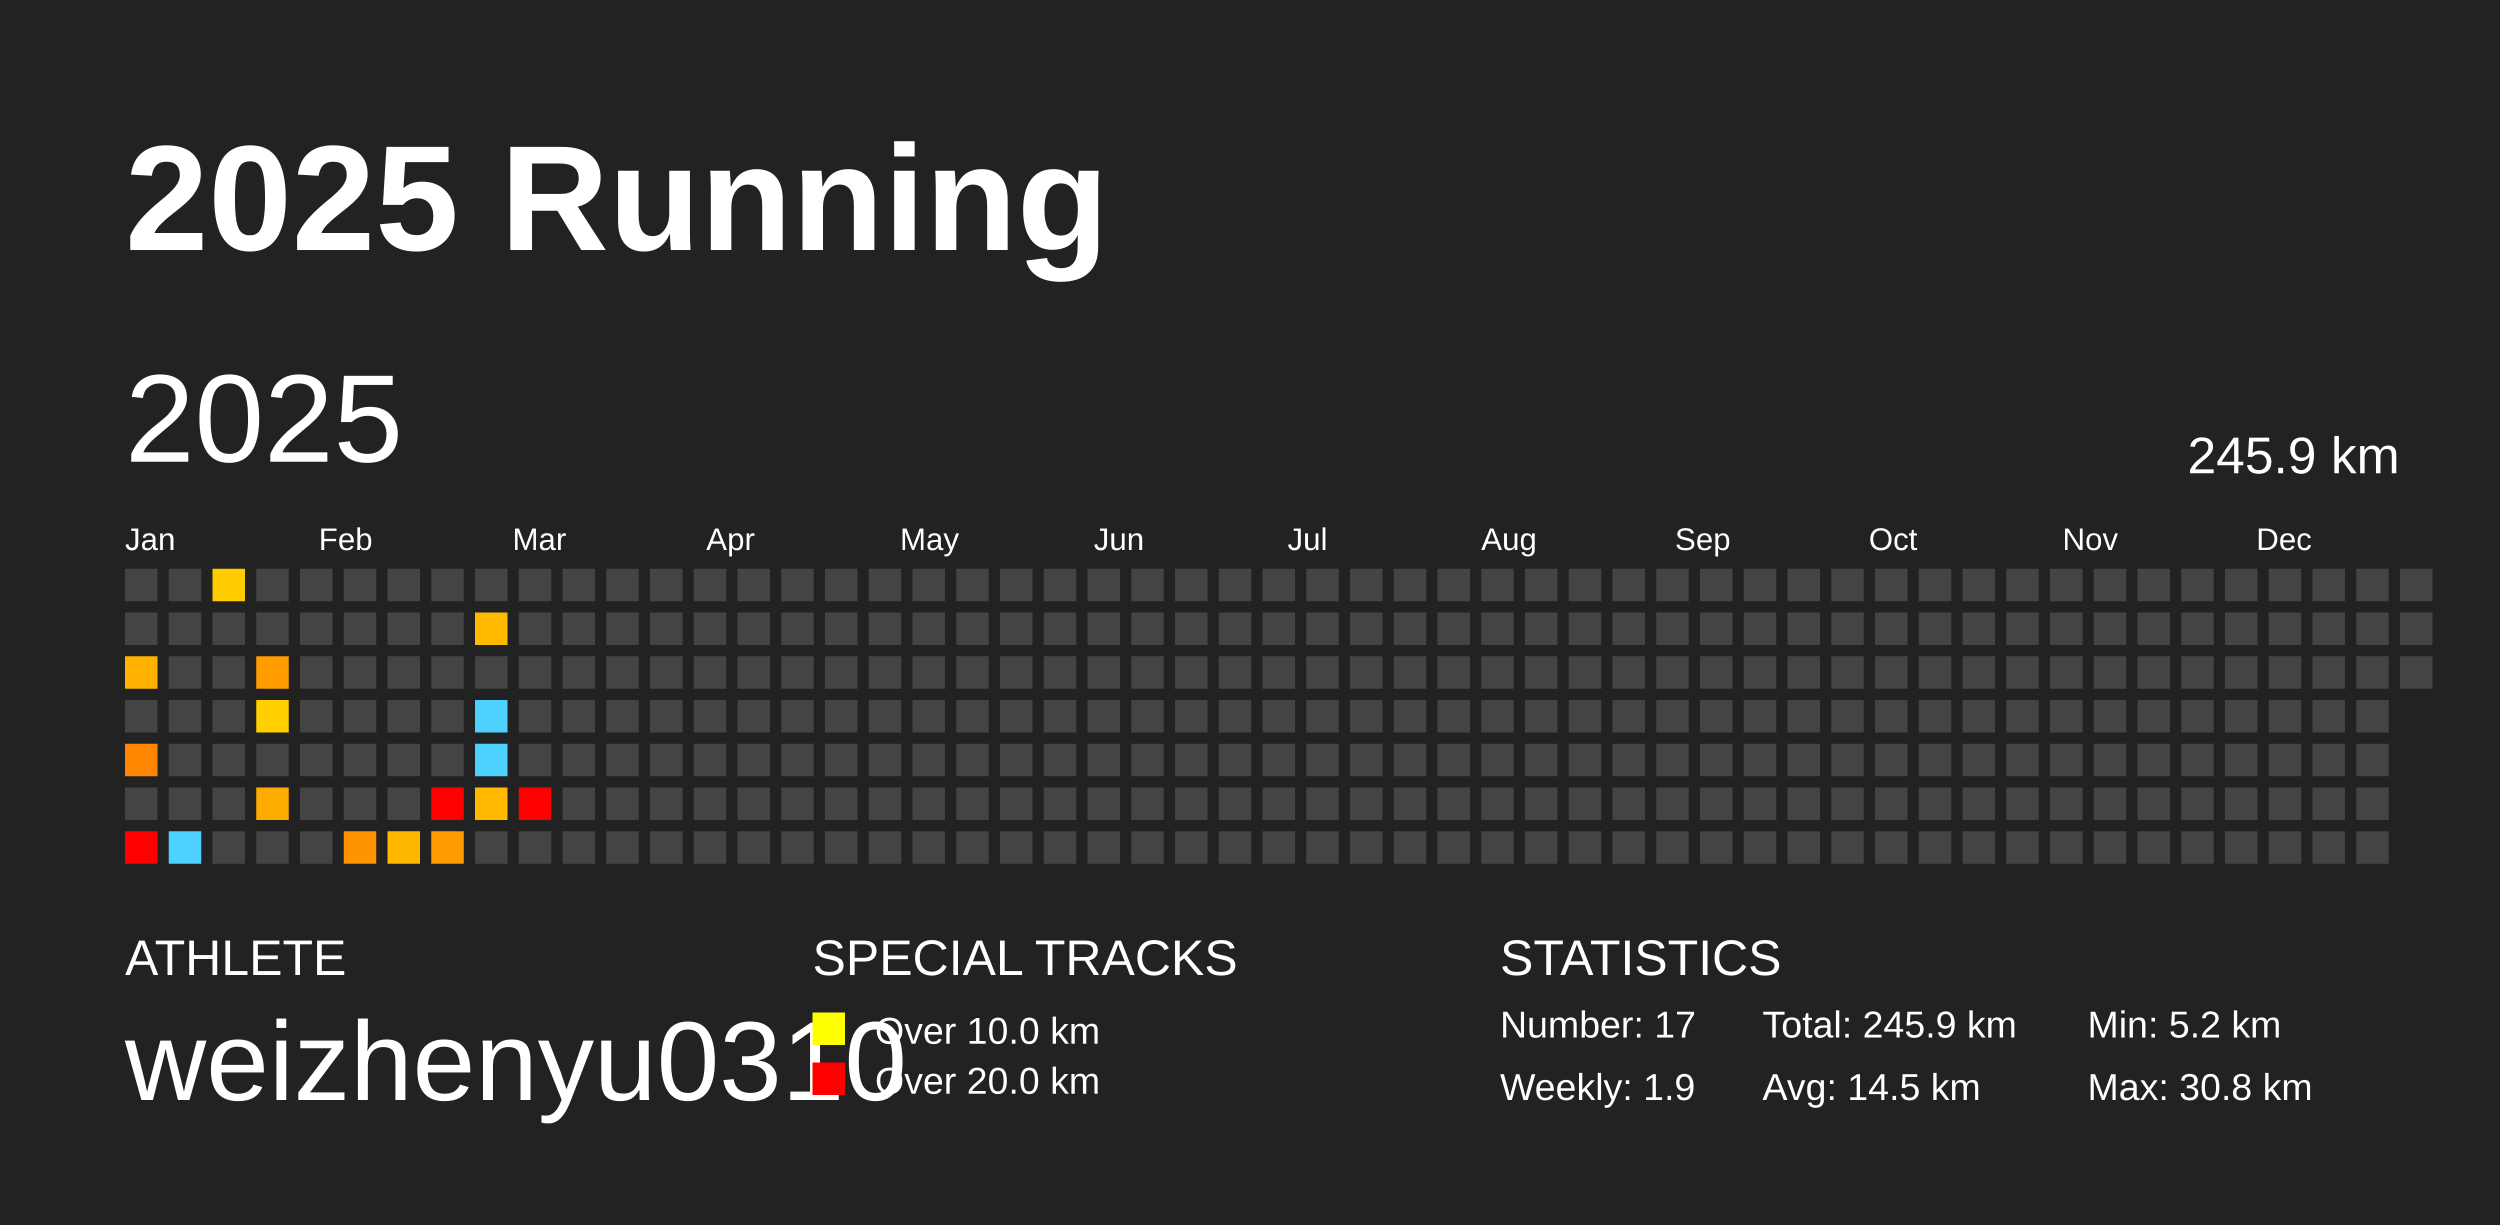
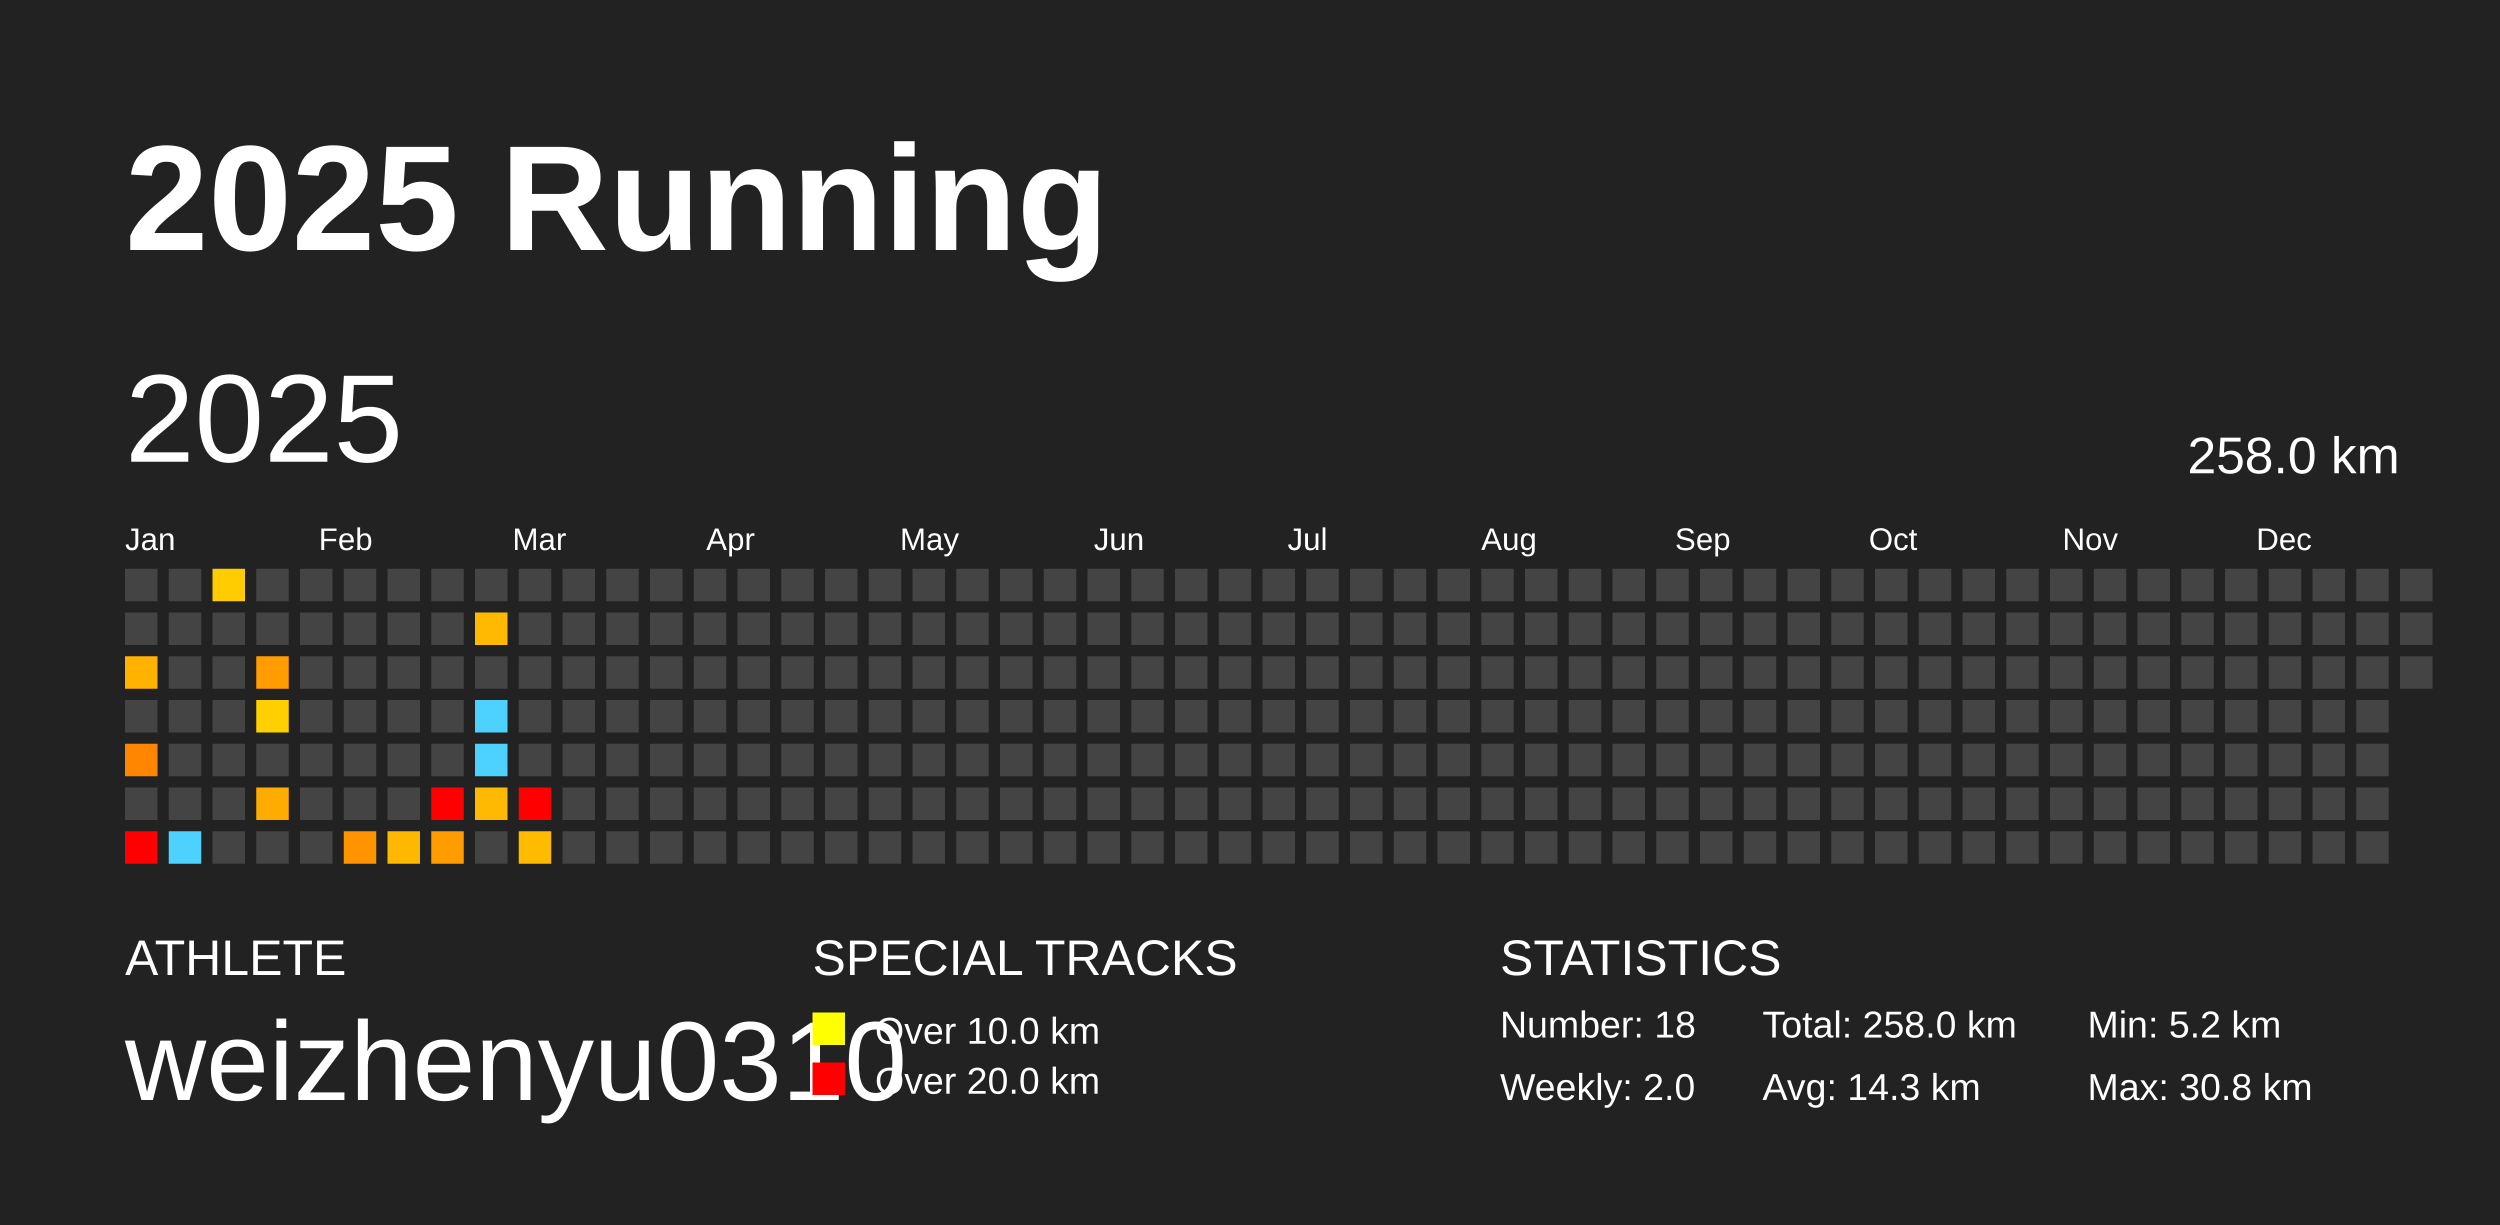
<svg xmlns="http://www.w3.org/2000/svg" baseProfile="full" height="98mm" version="1.1" viewBox="0,0,200,98" width="200mm">
  <defs />
  <rect fill="#222222" height="98" width="200" x="0" y="0" />
  <text fill="#FFFFFF" style="font-size:12px; font-family:Arial; font-weight:bold;" x="10" y="20">2025 Running</text>
  <text fill="#FFFFFF" style="font-size:4px; font-family:Arial" x="10" y="78">ATHLETE</text>
  <text fill="#FFFFFF" style="font-size:9px; font-family:Arial" x="10" y="88">weizhenyu0310</text>
  <text fill="#FFFFFF" style="font-size:4px; font-family:Arial" x="65" y="78">SPECIAL TRACKS</text>
  <rect fill="yellow" height="2.6" width="2.6" x="65" y="81" />
  <text fill="#FFFFFF" style="font-size:3px; font-family:Arial" x="70" y="83.5">Over 10.0 km</text>
  <rect fill="red" height="2.6" width="2.6" x="65" y="85" />
  <text fill="#FFFFFF" style="font-size:3px; font-family:Arial" x="70" y="87.5">Over 20.0 km</text>
  <text fill="#FFFFFF" style="font-size:4px; font-family:Arial" x="120" y="78">STATISTICS</text>
-   <text fill="#FFFFFF" style="font-size:3px; font-family:Arial" x="120" y="83">Number: 17</text>
-   <text fill="#FFFFFF" style="font-size:3px; font-family:Arial" x="120" y="88">Weekly: 1.9</text>
-   <text fill="#FFFFFF" style="font-size:3px; font-family:Arial" x="141" y="83">Total: 245.9 km</text>
-   <text fill="#FFFFFF" style="font-size:3px; font-family:Arial" x="141" y="88">Avg: 14.5 km</text>
+   <text fill="#FFFFFF" style="font-size:3px; font-family:Arial" x="120" y="83">Number: 18</text>
+   <text fill="#FFFFFF" style="font-size:3px; font-family:Arial" x="120" y="88">Weekly: 2.0</text>
+   <text fill="#FFFFFF" style="font-size:3px; font-family:Arial" x="141" y="83">Total: 258.0 km</text>
+   <text fill="#FFFFFF" style="font-size:3px; font-family:Arial" x="141" y="88">Avg: 14.3 km</text>
  <text fill="#FFFFFF" style="font-size:3px; font-family:Arial" x="167" y="83">Min: 5.2 km</text>
  <text fill="#FFFFFF" style="font-size:3px; font-family:Arial" x="167" y="88">Max: 30.8 km</text>
  <text dominant-baseline="hanging" fill="#FFFFFF" style="font-size:10.0px; font-family:Arial;" x="10" y="30">2025</text>
-   <text dominant-baseline="hanging" fill="#FFFFFF" style="font-size:4.125px; font-family:Arial;" x="175" y="35">245.9 km</text>
+   <text dominant-baseline="hanging" fill="#FFFFFF" style="font-size:4.125px; font-family:Arial;" x="175" y="35">258.0 km</text>
  <text fill="#FFFFFF" style="font-size:2.5px; font-family:Arial" x="10.0" y="44">Jan</text>
  <text fill="#FFFFFF" style="font-size:2.5px; font-family:Arial" x="25.5" y="44">Feb</text>
  <text fill="#FFFFFF" style="font-size:2.5px; font-family:Arial" x="41.0" y="44">Mar</text>
  <text fill="#FFFFFF" style="font-size:2.5px; font-family:Arial" x="56.5" y="44">Apr</text>
  <text fill="#FFFFFF" style="font-size:2.5px; font-family:Arial" x="72.0" y="44">May</text>
  <text fill="#FFFFFF" style="font-size:2.5px; font-family:Arial" x="87.5" y="44">Jun</text>
  <text fill="#FFFFFF" style="font-size:2.5px; font-family:Arial" x="103.0" y="44">Jul</text>
  <text fill="#FFFFFF" style="font-size:2.5px; font-family:Arial" x="118.5" y="44">Aug</text>
  <text fill="#FFFFFF" style="font-size:2.5px; font-family:Arial" x="134.0" y="44">Sep</text>
  <text fill="#FFFFFF" style="font-size:2.5px; font-family:Arial" x="149.5" y="44">Oct</text>
  <text fill="#FFFFFF" style="font-size:2.5px; font-family:Arial" x="165.0" y="44">Nov</text>
  <text fill="#FFFFFF" style="font-size:2.5px; font-family:Arial" x="180.5" y="44">Dec</text>
  <rect fill="#444444" height="2.6" width="2.6" x="10.0" y="45.5" />
  <rect fill="#444444" height="2.6" width="2.6" x="10.0" y="49.0" />
  <rect fill="#ffb200" height="2.6" width="2.6" x="10.0" y="52.5" />
  <rect fill="#444444" height="2.6" width="2.6" x="10.0" y="56.0" />
  <rect fill="#ff8600" height="2.6" width="2.6" x="10.0" y="59.5" />
  <rect fill="#444444" height="2.6" width="2.6" x="10.0" y="63.0" />
  <rect fill="red" height="2.6" width="2.6" x="10.0" y="66.5" />
  <rect fill="#444444" height="2.6" width="2.6" x="13.5" y="45.5" />
  <rect fill="#444444" height="2.6" width="2.6" x="13.5" y="49.0" />
  <rect fill="#444444" height="2.6" width="2.6" x="13.5" y="52.5" />
  <rect fill="#444444" height="2.6" width="2.6" x="13.5" y="56.0" />
  <rect fill="#444444" height="2.6" width="2.6" x="13.5" y="59.5" />
  <rect fill="#444444" height="2.6" width="2.6" x="13.5" y="63.0" />
  <rect fill="#4dd2ff" height="2.6" width="2.6" x="13.5" y="66.5" />
  <rect fill="#ffcc00" height="2.6" width="2.6" x="17.0" y="45.5" />
  <rect fill="#444444" height="2.6" width="2.6" x="17.0" y="49.0" />
  <rect fill="#444444" height="2.6" width="2.6" x="17.0" y="52.5" />
  <rect fill="#444444" height="2.6" width="2.6" x="17.0" y="56.0" />
  <rect fill="#444444" height="2.6" width="2.6" x="17.0" y="59.5" />
  <rect fill="#444444" height="2.6" width="2.6" x="17.0" y="63.0" />
  <rect fill="#444444" height="2.6" width="2.6" x="17.0" y="66.5" />
  <rect fill="#444444" height="2.6" width="2.6" x="20.5" y="45.5" />
  <rect fill="#444444" height="2.6" width="2.6" x="20.5" y="49.0" />
  <rect fill="#ff9c00" height="2.6" width="2.6" x="20.5" y="52.5" />
  <rect fill="#ffcf00" height="2.6" width="2.6" x="20.5" y="56.0" />
  <rect fill="#444444" height="2.6" width="2.6" x="20.5" y="59.5" />
  <rect fill="#ffac00" height="2.6" width="2.6" x="20.5" y="63.0" />
  <rect fill="#444444" height="2.6" width="2.6" x="20.5" y="66.5" />
  <rect fill="#444444" height="2.6" width="2.6" x="24.0" y="45.5" />
  <rect fill="#444444" height="2.6" width="2.6" x="24.0" y="49.0" />
  <rect fill="#444444" height="2.6" width="2.6" x="24.0" y="52.5" />
  <rect fill="#444444" height="2.6" width="2.6" x="24.0" y="56.0" />
  <rect fill="#444444" height="2.6" width="2.6" x="24.0" y="59.5" />
  <rect fill="#444444" height="2.6" width="2.6" x="24.0" y="63.0" />
  <rect fill="#444444" height="2.6" width="2.6" x="24.0" y="66.5" />
  <rect fill="#444444" height="2.6" width="2.6" x="27.5" y="45.5" />
  <rect fill="#444444" height="2.6" width="2.6" x="27.5" y="49.0" />
  <rect fill="#444444" height="2.6" width="2.6" x="27.5" y="52.5" />
  <rect fill="#444444" height="2.6" width="2.6" x="27.5" y="56.0" />
  <rect fill="#444444" height="2.6" width="2.6" x="27.5" y="59.5" />
  <rect fill="#444444" height="2.6" width="2.6" x="27.5" y="63.0" />
  <rect fill="#ff9300" height="2.6" width="2.6" x="27.5" y="66.5" />
  <rect fill="#444444" height="2.6" width="2.6" x="31.0" y="45.5" />
  <rect fill="#444444" height="2.6" width="2.6" x="31.0" y="49.0" />
  <rect fill="#444444" height="2.6" width="2.6" x="31.0" y="52.5" />
  <rect fill="#444444" height="2.6" width="2.6" x="31.0" y="56.0" />
  <rect fill="#444444" height="2.6" width="2.6" x="31.0" y="59.5" />
  <rect fill="#444444" height="2.6" width="2.6" x="31.0" y="63.0" />
  <rect fill="#ffb800" height="2.6" width="2.6" x="31.0" y="66.5" />
  <rect fill="#444444" height="2.6" width="2.6" x="34.5" y="45.5" />
  <rect fill="#444444" height="2.6" width="2.6" x="34.5" y="49.0" />
  <rect fill="#444444" height="2.6" width="2.6" x="34.5" y="52.5" />
  <rect fill="#444444" height="2.6" width="2.6" x="34.5" y="56.0" />
  <rect fill="#444444" height="2.6" width="2.6" x="34.5" y="59.5" />
  <rect fill="red" height="2.6" width="2.6" x="34.5" y="63.0" />
  <rect fill="#ff9c00" height="2.6" width="2.6" x="34.5" y="66.5" />
  <rect fill="#444444" height="2.6" width="2.6" x="38.0" y="45.5" />
  <rect fill="#ffba00" height="2.6" width="2.6" x="38.0" y="49.0" />
  <rect fill="#444444" height="2.6" width="2.6" x="38.0" y="52.5" />
  <rect fill="#4dd2ff" height="2.6" width="2.6" x="38.0" y="56.0" />
  <rect fill="#4dd2ff" height="2.6" width="2.6" x="38.0" y="59.5" />
  <rect fill="#ffb900" height="2.6" width="2.6" x="38.0" y="63.0" />
  <rect fill="#444444" height="2.6" width="2.6" x="38.0" y="66.5" />
  <rect fill="#444444" height="2.6" width="2.6" x="41.5" y="45.5" />
  <rect fill="#444444" height="2.6" width="2.6" x="41.5" y="49.0" />
  <rect fill="#444444" height="2.6" width="2.6" x="41.5" y="52.5" />
  <rect fill="#444444" height="2.6" width="2.6" x="41.5" y="56.0" />
  <rect fill="#444444" height="2.6" width="2.6" x="41.5" y="59.5" />
  <rect fill="red" height="2.6" width="2.6" x="41.5" y="63.0" />
-   <rect fill="#444444" height="2.6" width="2.6" x="41.5" y="66.5" />
+   <rect fill="#ffbb00" height="2.6" width="2.6" x="41.5" y="66.5" />
  <rect fill="#444444" height="2.6" width="2.6" x="45.0" y="45.5" />
  <rect fill="#444444" height="2.6" width="2.6" x="45.0" y="49.0" />
  <rect fill="#444444" height="2.6" width="2.6" x="45.0" y="52.5" />
  <rect fill="#444444" height="2.6" width="2.6" x="45.0" y="56.0" />
  <rect fill="#444444" height="2.6" width="2.6" x="45.0" y="59.5" />
  <rect fill="#444444" height="2.6" width="2.6" x="45.0" y="63.0" />
  <rect fill="#444444" height="2.6" width="2.6" x="45.0" y="66.5" />
  <rect fill="#444444" height="2.6" width="2.6" x="48.5" y="45.5" />
  <rect fill="#444444" height="2.6" width="2.6" x="48.5" y="49.0" />
  <rect fill="#444444" height="2.6" width="2.6" x="48.5" y="52.5" />
  <rect fill="#444444" height="2.6" width="2.6" x="48.5" y="56.0" />
  <rect fill="#444444" height="2.6" width="2.6" x="48.5" y="59.5" />
  <rect fill="#444444" height="2.6" width="2.6" x="48.5" y="63.0" />
  <rect fill="#444444" height="2.6" width="2.6" x="48.5" y="66.5" />
  <rect fill="#444444" height="2.6" width="2.6" x="52.0" y="45.5" />
  <rect fill="#444444" height="2.6" width="2.6" x="52.0" y="49.0" />
  <rect fill="#444444" height="2.6" width="2.6" x="52.0" y="52.5" />
  <rect fill="#444444" height="2.6" width="2.6" x="52.0" y="56.0" />
  <rect fill="#444444" height="2.6" width="2.6" x="52.0" y="59.5" />
  <rect fill="#444444" height="2.6" width="2.6" x="52.0" y="63.0" />
  <rect fill="#444444" height="2.6" width="2.6" x="52.0" y="66.5" />
  <rect fill="#444444" height="2.6" width="2.6" x="55.5" y="45.5" />
  <rect fill="#444444" height="2.6" width="2.6" x="55.5" y="49.0" />
  <rect fill="#444444" height="2.6" width="2.6" x="55.5" y="52.5" />
  <rect fill="#444444" height="2.6" width="2.6" x="55.5" y="56.0" />
  <rect fill="#444444" height="2.6" width="2.6" x="55.5" y="59.5" />
  <rect fill="#444444" height="2.6" width="2.6" x="55.5" y="63.0" />
  <rect fill="#444444" height="2.6" width="2.6" x="55.5" y="66.5" />
  <rect fill="#444444" height="2.6" width="2.6" x="59.0" y="45.5" />
  <rect fill="#444444" height="2.6" width="2.6" x="59.0" y="49.0" />
  <rect fill="#444444" height="2.6" width="2.6" x="59.0" y="52.5" />
  <rect fill="#444444" height="2.6" width="2.6" x="59.0" y="56.0" />
  <rect fill="#444444" height="2.6" width="2.6" x="59.0" y="59.5" />
  <rect fill="#444444" height="2.6" width="2.6" x="59.0" y="63.0" />
  <rect fill="#444444" height="2.6" width="2.6" x="59.0" y="66.5" />
  <rect fill="#444444" height="2.6" width="2.6" x="62.5" y="45.5" />
  <rect fill="#444444" height="2.6" width="2.6" x="62.5" y="49.0" />
  <rect fill="#444444" height="2.6" width="2.6" x="62.5" y="52.5" />
  <rect fill="#444444" height="2.6" width="2.6" x="62.5" y="56.0" />
  <rect fill="#444444" height="2.6" width="2.6" x="62.5" y="59.5" />
  <rect fill="#444444" height="2.6" width="2.6" x="62.5" y="63.0" />
  <rect fill="#444444" height="2.6" width="2.6" x="62.5" y="66.5" />
  <rect fill="#444444" height="2.6" width="2.6" x="66.0" y="45.5" />
  <rect fill="#444444" height="2.6" width="2.6" x="66.0" y="49.0" />
  <rect fill="#444444" height="2.6" width="2.6" x="66.0" y="52.5" />
  <rect fill="#444444" height="2.6" width="2.6" x="66.0" y="56.0" />
  <rect fill="#444444" height="2.6" width="2.6" x="66.0" y="59.5" />
  <rect fill="#444444" height="2.6" width="2.6" x="66.0" y="63.0" />
  <rect fill="#444444" height="2.6" width="2.6" x="66.0" y="66.5" />
  <rect fill="#444444" height="2.6" width="2.6" x="69.5" y="45.5" />
  <rect fill="#444444" height="2.6" width="2.6" x="69.5" y="49.0" />
  <rect fill="#444444" height="2.6" width="2.6" x="69.5" y="52.5" />
  <rect fill="#444444" height="2.6" width="2.6" x="69.5" y="56.0" />
  <rect fill="#444444" height="2.6" width="2.6" x="69.5" y="59.5" />
  <rect fill="#444444" height="2.6" width="2.6" x="69.5" y="63.0" />
  <rect fill="#444444" height="2.6" width="2.6" x="69.5" y="66.5" />
  <rect fill="#444444" height="2.6" width="2.6" x="73.0" y="45.5" />
  <rect fill="#444444" height="2.6" width="2.6" x="73.0" y="49.0" />
  <rect fill="#444444" height="2.6" width="2.6" x="73.0" y="52.5" />
  <rect fill="#444444" height="2.6" width="2.6" x="73.0" y="56.0" />
  <rect fill="#444444" height="2.6" width="2.6" x="73.0" y="59.5" />
  <rect fill="#444444" height="2.6" width="2.6" x="73.0" y="63.0" />
  <rect fill="#444444" height="2.6" width="2.6" x="73.0" y="66.5" />
  <rect fill="#444444" height="2.6" width="2.6" x="76.5" y="45.5" />
  <rect fill="#444444" height="2.6" width="2.6" x="76.5" y="49.0" />
  <rect fill="#444444" height="2.6" width="2.6" x="76.5" y="52.5" />
  <rect fill="#444444" height="2.6" width="2.6" x="76.5" y="56.0" />
  <rect fill="#444444" height="2.6" width="2.6" x="76.5" y="59.5" />
  <rect fill="#444444" height="2.6" width="2.6" x="76.5" y="63.0" />
  <rect fill="#444444" height="2.6" width="2.6" x="76.5" y="66.5" />
  <rect fill="#444444" height="2.6" width="2.6" x="80.0" y="45.5" />
  <rect fill="#444444" height="2.6" width="2.6" x="80.0" y="49.0" />
  <rect fill="#444444" height="2.6" width="2.6" x="80.0" y="52.5" />
  <rect fill="#444444" height="2.6" width="2.6" x="80.0" y="56.0" />
  <rect fill="#444444" height="2.6" width="2.6" x="80.0" y="59.5" />
  <rect fill="#444444" height="2.6" width="2.6" x="80.0" y="63.0" />
  <rect fill="#444444" height="2.6" width="2.6" x="80.0" y="66.5" />
  <rect fill="#444444" height="2.6" width="2.6" x="83.5" y="45.5" />
  <rect fill="#444444" height="2.6" width="2.6" x="83.5" y="49.0" />
  <rect fill="#444444" height="2.6" width="2.6" x="83.5" y="52.5" />
  <rect fill="#444444" height="2.6" width="2.6" x="83.5" y="56.0" />
  <rect fill="#444444" height="2.6" width="2.6" x="83.5" y="59.5" />
  <rect fill="#444444" height="2.6" width="2.6" x="83.5" y="63.0" />
  <rect fill="#444444" height="2.6" width="2.6" x="83.5" y="66.5" />
  <rect fill="#444444" height="2.6" width="2.6" x="87.0" y="45.5" />
  <rect fill="#444444" height="2.6" width="2.6" x="87.0" y="49.0" />
  <rect fill="#444444" height="2.6" width="2.6" x="87.0" y="52.5" />
  <rect fill="#444444" height="2.6" width="2.6" x="87.0" y="56.0" />
  <rect fill="#444444" height="2.6" width="2.6" x="87.0" y="59.5" />
  <rect fill="#444444" height="2.6" width="2.6" x="87.0" y="63.0" />
  <rect fill="#444444" height="2.6" width="2.6" x="87.0" y="66.5" />
  <rect fill="#444444" height="2.6" width="2.6" x="90.5" y="45.5" />
  <rect fill="#444444" height="2.6" width="2.6" x="90.5" y="49.0" />
  <rect fill="#444444" height="2.6" width="2.6" x="90.5" y="52.5" />
  <rect fill="#444444" height="2.6" width="2.6" x="90.5" y="56.0" />
  <rect fill="#444444" height="2.6" width="2.6" x="90.5" y="59.5" />
  <rect fill="#444444" height="2.6" width="2.6" x="90.5" y="63.0" />
  <rect fill="#444444" height="2.6" width="2.6" x="90.5" y="66.5" />
  <rect fill="#444444" height="2.6" width="2.6" x="94.0" y="45.5" />
  <rect fill="#444444" height="2.6" width="2.6" x="94.0" y="49.0" />
  <rect fill="#444444" height="2.6" width="2.6" x="94.0" y="52.5" />
  <rect fill="#444444" height="2.6" width="2.6" x="94.0" y="56.0" />
  <rect fill="#444444" height="2.6" width="2.6" x="94.0" y="59.5" />
  <rect fill="#444444" height="2.6" width="2.6" x="94.0" y="63.0" />
  <rect fill="#444444" height="2.6" width="2.6" x="94.0" y="66.5" />
  <rect fill="#444444" height="2.6" width="2.6" x="97.5" y="45.5" />
  <rect fill="#444444" height="2.6" width="2.6" x="97.5" y="49.0" />
  <rect fill="#444444" height="2.6" width="2.6" x="97.5" y="52.5" />
  <rect fill="#444444" height="2.6" width="2.6" x="97.5" y="56.0" />
  <rect fill="#444444" height="2.6" width="2.6" x="97.5" y="59.5" />
  <rect fill="#444444" height="2.6" width="2.6" x="97.5" y="63.0" />
  <rect fill="#444444" height="2.6" width="2.6" x="97.5" y="66.5" />
  <rect fill="#444444" height="2.6" width="2.6" x="101.0" y="45.5" />
  <rect fill="#444444" height="2.6" width="2.6" x="101.0" y="49.0" />
  <rect fill="#444444" height="2.6" width="2.6" x="101.0" y="52.5" />
  <rect fill="#444444" height="2.6" width="2.6" x="101.0" y="56.0" />
  <rect fill="#444444" height="2.6" width="2.6" x="101.0" y="59.5" />
  <rect fill="#444444" height="2.6" width="2.6" x="101.0" y="63.0" />
  <rect fill="#444444" height="2.6" width="2.6" x="101.0" y="66.5" />
  <rect fill="#444444" height="2.6" width="2.6" x="104.5" y="45.5" />
  <rect fill="#444444" height="2.6" width="2.6" x="104.5" y="49.0" />
  <rect fill="#444444" height="2.6" width="2.6" x="104.5" y="52.5" />
  <rect fill="#444444" height="2.6" width="2.6" x="104.5" y="56.0" />
  <rect fill="#444444" height="2.6" width="2.6" x="104.5" y="59.5" />
  <rect fill="#444444" height="2.6" width="2.6" x="104.5" y="63.0" />
  <rect fill="#444444" height="2.6" width="2.6" x="104.5" y="66.5" />
  <rect fill="#444444" height="2.6" width="2.6" x="108.0" y="45.5" />
  <rect fill="#444444" height="2.6" width="2.6" x="108.0" y="49.0" />
  <rect fill="#444444" height="2.6" width="2.6" x="108.0" y="52.5" />
  <rect fill="#444444" height="2.6" width="2.6" x="108.0" y="56.0" />
  <rect fill="#444444" height="2.6" width="2.6" x="108.0" y="59.5" />
  <rect fill="#444444" height="2.6" width="2.6" x="108.0" y="63.0" />
  <rect fill="#444444" height="2.6" width="2.6" x="108.0" y="66.5" />
  <rect fill="#444444" height="2.6" width="2.6" x="111.5" y="45.5" />
  <rect fill="#444444" height="2.6" width="2.6" x="111.5" y="49.0" />
  <rect fill="#444444" height="2.6" width="2.6" x="111.5" y="52.5" />
  <rect fill="#444444" height="2.6" width="2.6" x="111.5" y="56.0" />
  <rect fill="#444444" height="2.6" width="2.6" x="111.5" y="59.5" />
  <rect fill="#444444" height="2.6" width="2.6" x="111.5" y="63.0" />
  <rect fill="#444444" height="2.6" width="2.6" x="111.5" y="66.5" />
  <rect fill="#444444" height="2.6" width="2.6" x="115.0" y="45.5" />
  <rect fill="#444444" height="2.6" width="2.6" x="115.0" y="49.0" />
  <rect fill="#444444" height="2.6" width="2.6" x="115.0" y="52.5" />
  <rect fill="#444444" height="2.6" width="2.6" x="115.0" y="56.0" />
  <rect fill="#444444" height="2.6" width="2.6" x="115.0" y="59.5" />
  <rect fill="#444444" height="2.6" width="2.6" x="115.0" y="63.0" />
  <rect fill="#444444" height="2.6" width="2.6" x="115.0" y="66.5" />
  <rect fill="#444444" height="2.6" width="2.6" x="118.5" y="45.5" />
  <rect fill="#444444" height="2.6" width="2.6" x="118.5" y="49.0" />
  <rect fill="#444444" height="2.6" width="2.6" x="118.5" y="52.5" />
  <rect fill="#444444" height="2.6" width="2.6" x="118.5" y="56.0" />
  <rect fill="#444444" height="2.6" width="2.6" x="118.5" y="59.5" />
  <rect fill="#444444" height="2.6" width="2.6" x="118.5" y="63.0" />
  <rect fill="#444444" height="2.6" width="2.6" x="118.5" y="66.5" />
  <rect fill="#444444" height="2.6" width="2.6" x="122.0" y="45.5" />
  <rect fill="#444444" height="2.6" width="2.6" x="122.0" y="49.0" />
  <rect fill="#444444" height="2.6" width="2.6" x="122.0" y="52.5" />
  <rect fill="#444444" height="2.6" width="2.6" x="122.0" y="56.0" />
  <rect fill="#444444" height="2.6" width="2.6" x="122.0" y="59.5" />
  <rect fill="#444444" height="2.6" width="2.6" x="122.0" y="63.0" />
  <rect fill="#444444" height="2.6" width="2.6" x="122.0" y="66.5" />
  <rect fill="#444444" height="2.6" width="2.6" x="125.5" y="45.5" />
  <rect fill="#444444" height="2.6" width="2.6" x="125.5" y="49.0" />
  <rect fill="#444444" height="2.6" width="2.6" x="125.5" y="52.5" />
  <rect fill="#444444" height="2.6" width="2.6" x="125.5" y="56.0" />
  <rect fill="#444444" height="2.6" width="2.6" x="125.5" y="59.5" />
  <rect fill="#444444" height="2.6" width="2.6" x="125.5" y="63.0" />
  <rect fill="#444444" height="2.6" width="2.6" x="125.5" y="66.5" />
  <rect fill="#444444" height="2.6" width="2.6" x="129.0" y="45.5" />
  <rect fill="#444444" height="2.6" width="2.6" x="129.0" y="49.0" />
  <rect fill="#444444" height="2.6" width="2.6" x="129.0" y="52.5" />
  <rect fill="#444444" height="2.6" width="2.6" x="129.0" y="56.0" />
  <rect fill="#444444" height="2.6" width="2.6" x="129.0" y="59.5" />
  <rect fill="#444444" height="2.6" width="2.6" x="129.0" y="63.0" />
  <rect fill="#444444" height="2.6" width="2.6" x="129.0" y="66.5" />
  <rect fill="#444444" height="2.6" width="2.6" x="132.5" y="45.5" />
  <rect fill="#444444" height="2.6" width="2.6" x="132.5" y="49.0" />
  <rect fill="#444444" height="2.6" width="2.6" x="132.5" y="52.5" />
  <rect fill="#444444" height="2.6" width="2.6" x="132.5" y="56.0" />
  <rect fill="#444444" height="2.6" width="2.6" x="132.5" y="59.5" />
  <rect fill="#444444" height="2.6" width="2.6" x="132.5" y="63.0" />
  <rect fill="#444444" height="2.6" width="2.6" x="132.5" y="66.5" />
  <rect fill="#444444" height="2.6" width="2.6" x="136.0" y="45.5" />
  <rect fill="#444444" height="2.6" width="2.6" x="136.0" y="49.0" />
  <rect fill="#444444" height="2.6" width="2.6" x="136.0" y="52.5" />
  <rect fill="#444444" height="2.6" width="2.6" x="136.0" y="56.0" />
  <rect fill="#444444" height="2.6" width="2.6" x="136.0" y="59.5" />
  <rect fill="#444444" height="2.6" width="2.6" x="136.0" y="63.0" />
  <rect fill="#444444" height="2.6" width="2.6" x="136.0" y="66.5" />
  <rect fill="#444444" height="2.6" width="2.6" x="139.5" y="45.5" />
  <rect fill="#444444" height="2.6" width="2.6" x="139.5" y="49.0" />
  <rect fill="#444444" height="2.6" width="2.6" x="139.5" y="52.5" />
  <rect fill="#444444" height="2.6" width="2.6" x="139.5" y="56.0" />
  <rect fill="#444444" height="2.6" width="2.6" x="139.5" y="59.5" />
  <rect fill="#444444" height="2.6" width="2.6" x="139.5" y="63.0" />
  <rect fill="#444444" height="2.6" width="2.6" x="139.5" y="66.5" />
  <rect fill="#444444" height="2.6" width="2.6" x="143.0" y="45.5" />
  <rect fill="#444444" height="2.6" width="2.6" x="143.0" y="49.0" />
  <rect fill="#444444" height="2.6" width="2.6" x="143.0" y="52.5" />
  <rect fill="#444444" height="2.6" width="2.6" x="143.0" y="56.0" />
  <rect fill="#444444" height="2.6" width="2.6" x="143.0" y="59.5" />
  <rect fill="#444444" height="2.6" width="2.6" x="143.0" y="63.0" />
  <rect fill="#444444" height="2.6" width="2.6" x="143.0" y="66.5" />
  <rect fill="#444444" height="2.6" width="2.6" x="146.5" y="45.5" />
  <rect fill="#444444" height="2.6" width="2.6" x="146.5" y="49.0" />
  <rect fill="#444444" height="2.6" width="2.6" x="146.5" y="52.5" />
  <rect fill="#444444" height="2.6" width="2.6" x="146.5" y="56.0" />
  <rect fill="#444444" height="2.6" width="2.6" x="146.5" y="59.5" />
  <rect fill="#444444" height="2.6" width="2.6" x="146.5" y="63.0" />
  <rect fill="#444444" height="2.6" width="2.6" x="146.5" y="66.5" />
  <rect fill="#444444" height="2.6" width="2.6" x="150.0" y="45.5" />
  <rect fill="#444444" height="2.6" width="2.6" x="150.0" y="49.0" />
  <rect fill="#444444" height="2.6" width="2.6" x="150.0" y="52.5" />
  <rect fill="#444444" height="2.6" width="2.6" x="150.0" y="56.0" />
  <rect fill="#444444" height="2.6" width="2.6" x="150.0" y="59.5" />
  <rect fill="#444444" height="2.6" width="2.6" x="150.0" y="63.0" />
  <rect fill="#444444" height="2.6" width="2.6" x="150.0" y="66.5" />
  <rect fill="#444444" height="2.6" width="2.6" x="153.5" y="45.5" />
  <rect fill="#444444" height="2.6" width="2.6" x="153.5" y="49.0" />
  <rect fill="#444444" height="2.6" width="2.6" x="153.5" y="52.5" />
  <rect fill="#444444" height="2.6" width="2.6" x="153.5" y="56.0" />
  <rect fill="#444444" height="2.6" width="2.6" x="153.5" y="59.5" />
  <rect fill="#444444" height="2.6" width="2.6" x="153.5" y="63.0" />
  <rect fill="#444444" height="2.6" width="2.6" x="153.5" y="66.5" />
  <rect fill="#444444" height="2.6" width="2.6" x="157.0" y="45.5" />
  <rect fill="#444444" height="2.6" width="2.6" x="157.0" y="49.0" />
  <rect fill="#444444" height="2.6" width="2.6" x="157.0" y="52.5" />
  <rect fill="#444444" height="2.6" width="2.6" x="157.0" y="56.0" />
  <rect fill="#444444" height="2.6" width="2.6" x="157.0" y="59.5" />
  <rect fill="#444444" height="2.6" width="2.6" x="157.0" y="63.0" />
  <rect fill="#444444" height="2.6" width="2.6" x="157.0" y="66.5" />
  <rect fill="#444444" height="2.6" width="2.6" x="160.5" y="45.5" />
  <rect fill="#444444" height="2.6" width="2.6" x="160.5" y="49.0" />
  <rect fill="#444444" height="2.6" width="2.6" x="160.5" y="52.5" />
  <rect fill="#444444" height="2.6" width="2.6" x="160.5" y="56.0" />
  <rect fill="#444444" height="2.6" width="2.6" x="160.5" y="59.5" />
  <rect fill="#444444" height="2.6" width="2.6" x="160.5" y="63.0" />
  <rect fill="#444444" height="2.6" width="2.6" x="160.5" y="66.5" />
  <rect fill="#444444" height="2.6" width="2.6" x="164.0" y="45.5" />
  <rect fill="#444444" height="2.6" width="2.6" x="164.0" y="49.0" />
  <rect fill="#444444" height="2.6" width="2.6" x="164.0" y="52.5" />
  <rect fill="#444444" height="2.6" width="2.6" x="164.0" y="56.0" />
  <rect fill="#444444" height="2.6" width="2.6" x="164.0" y="59.5" />
  <rect fill="#444444" height="2.6" width="2.6" x="164.0" y="63.0" />
  <rect fill="#444444" height="2.6" width="2.6" x="164.0" y="66.5" />
  <rect fill="#444444" height="2.6" width="2.6" x="167.5" y="45.5" />
  <rect fill="#444444" height="2.6" width="2.6" x="167.5" y="49.0" />
  <rect fill="#444444" height="2.6" width="2.6" x="167.5" y="52.5" />
  <rect fill="#444444" height="2.6" width="2.6" x="167.5" y="56.0" />
  <rect fill="#444444" height="2.6" width="2.6" x="167.5" y="59.5" />
  <rect fill="#444444" height="2.6" width="2.6" x="167.5" y="63.0" />
  <rect fill="#444444" height="2.6" width="2.6" x="167.5" y="66.5" />
  <rect fill="#444444" height="2.6" width="2.6" x="171.0" y="45.5" />
  <rect fill="#444444" height="2.6" width="2.6" x="171.0" y="49.0" />
  <rect fill="#444444" height="2.6" width="2.6" x="171.0" y="52.5" />
  <rect fill="#444444" height="2.6" width="2.6" x="171.0" y="56.0" />
  <rect fill="#444444" height="2.6" width="2.6" x="171.0" y="59.5" />
  <rect fill="#444444" height="2.6" width="2.6" x="171.0" y="63.0" />
  <rect fill="#444444" height="2.6" width="2.6" x="171.0" y="66.5" />
  <rect fill="#444444" height="2.6" width="2.6" x="174.5" y="45.5" />
  <rect fill="#444444" height="2.6" width="2.6" x="174.5" y="49.0" />
  <rect fill="#444444" height="2.6" width="2.6" x="174.5" y="52.5" />
  <rect fill="#444444" height="2.6" width="2.6" x="174.5" y="56.0" />
  <rect fill="#444444" height="2.6" width="2.6" x="174.5" y="59.5" />
  <rect fill="#444444" height="2.6" width="2.6" x="174.5" y="63.0" />
  <rect fill="#444444" height="2.6" width="2.6" x="174.5" y="66.5" />
  <rect fill="#444444" height="2.6" width="2.6" x="178.0" y="45.5" />
  <rect fill="#444444" height="2.6" width="2.6" x="178.0" y="49.0" />
  <rect fill="#444444" height="2.6" width="2.6" x="178.0" y="52.5" />
  <rect fill="#444444" height="2.6" width="2.6" x="178.0" y="56.0" />
  <rect fill="#444444" height="2.6" width="2.6" x="178.0" y="59.5" />
  <rect fill="#444444" height="2.6" width="2.6" x="178.0" y="63.0" />
  <rect fill="#444444" height="2.6" width="2.6" x="178.0" y="66.5" />
  <rect fill="#444444" height="2.6" width="2.6" x="181.5" y="45.5" />
  <rect fill="#444444" height="2.6" width="2.6" x="181.5" y="49.0" />
  <rect fill="#444444" height="2.6" width="2.6" x="181.5" y="52.5" />
  <rect fill="#444444" height="2.6" width="2.6" x="181.5" y="56.0" />
  <rect fill="#444444" height="2.6" width="2.6" x="181.5" y="59.5" />
  <rect fill="#444444" height="2.6" width="2.6" x="181.5" y="63.0" />
  <rect fill="#444444" height="2.6" width="2.6" x="181.5" y="66.5" />
  <rect fill="#444444" height="2.6" width="2.6" x="185.0" y="45.5" />
  <rect fill="#444444" height="2.6" width="2.6" x="185.0" y="49.0" />
  <rect fill="#444444" height="2.6" width="2.6" x="185.0" y="52.5" />
  <rect fill="#444444" height="2.6" width="2.6" x="185.0" y="56.0" />
  <rect fill="#444444" height="2.6" width="2.6" x="185.0" y="59.5" />
  <rect fill="#444444" height="2.6" width="2.6" x="185.0" y="63.0" />
  <rect fill="#444444" height="2.6" width="2.6" x="185.0" y="66.5" />
  <rect fill="#444444" height="2.6" width="2.6" x="188.5" y="45.5" />
  <rect fill="#444444" height="2.6" width="2.6" x="188.5" y="49.0" />
  <rect fill="#444444" height="2.6" width="2.6" x="188.5" y="52.5" />
  <rect fill="#444444" height="2.6" width="2.6" x="188.5" y="56.0" />
  <rect fill="#444444" height="2.6" width="2.6" x="188.5" y="59.5" />
  <rect fill="#444444" height="2.6" width="2.6" x="188.5" y="63.0" />
  <rect fill="#444444" height="2.6" width="2.6" x="188.5" y="66.5" />
  <rect fill="#444444" height="2.6" width="2.6" x="192.0" y="45.5" />
  <rect fill="#444444" height="2.6" width="2.6" x="192.0" y="49.0" />
  <rect fill="#444444" height="2.6" width="2.6" x="192.0" y="52.5" />
</svg>
